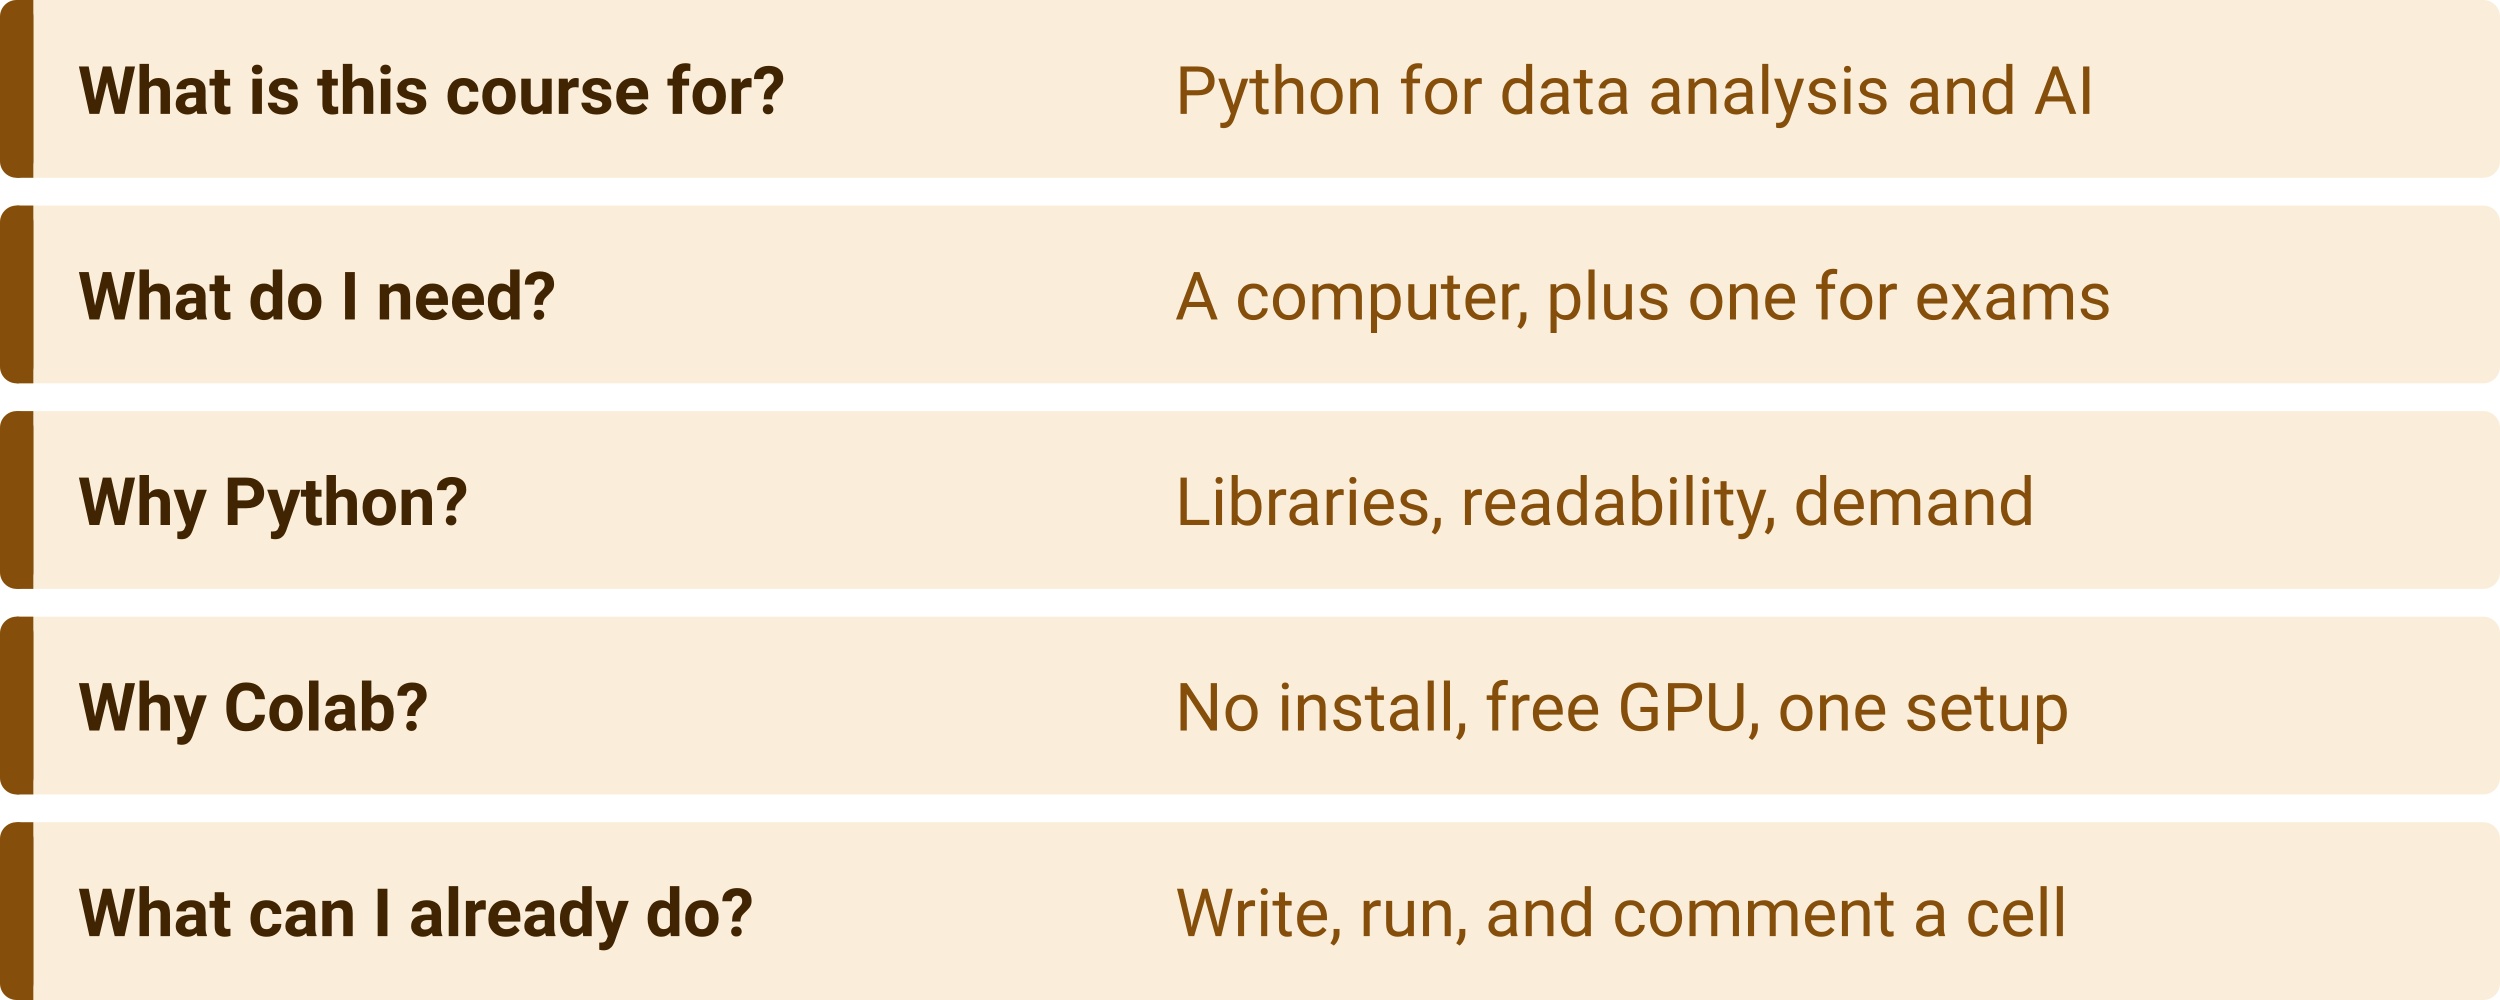
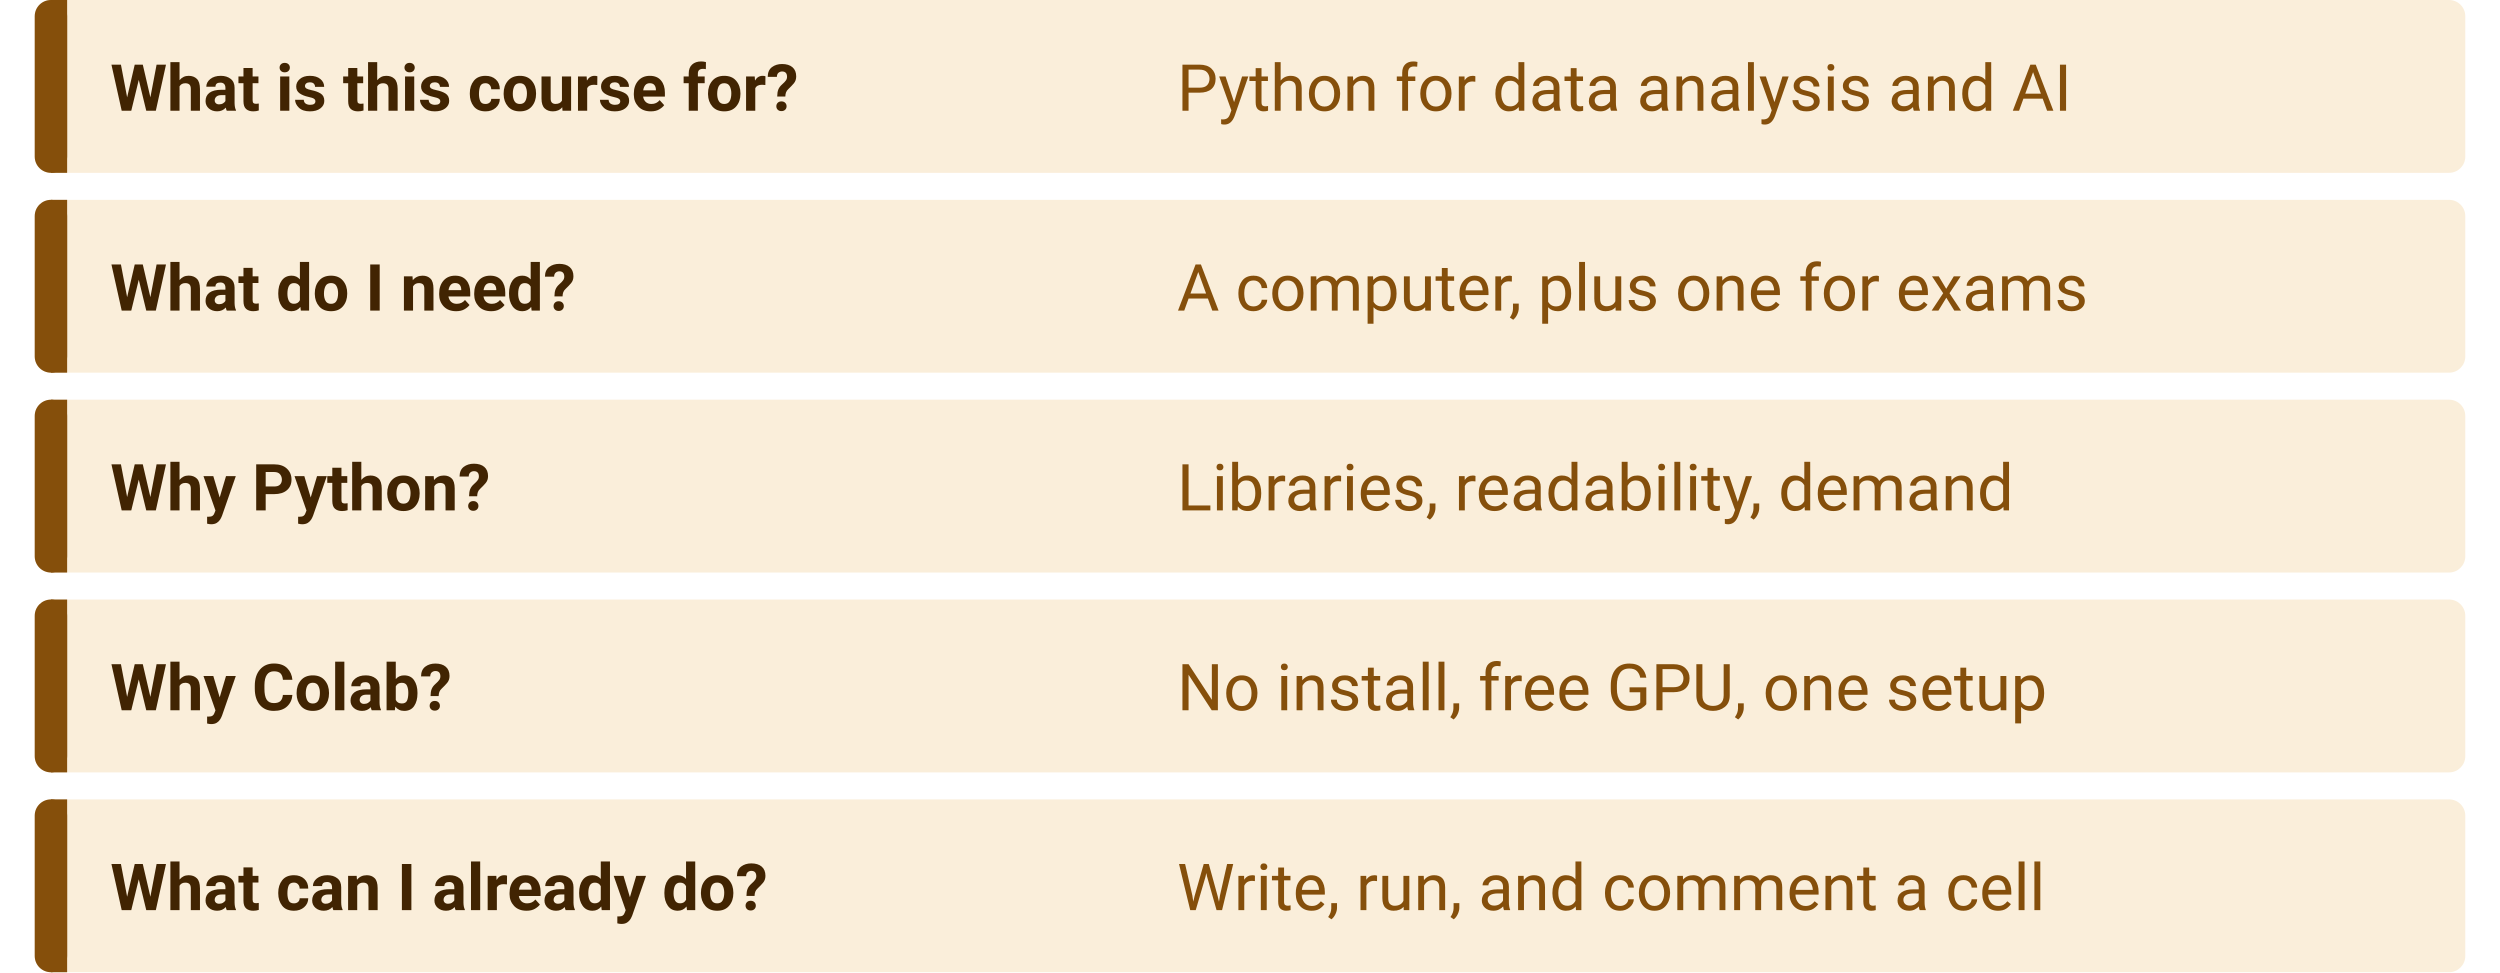
- <svg xmlns="http://www.w3.org/2000/svg" width="900" height="360" viewBox="0 0 900 360">
+ <svg xmlns="http://www.w3.org/2000/svg" width="900" height="350" viewBox="0 0 900 360">
  <rect x="0" y="0" width="900" height="64" rx="6" fill="#FAEEDA" />
  <rect x="0" y="0" width="12" height="64" rx="6" fill="#854F0B" />
  <rect x="6" y="0" width="6" height="64" fill="#854F0B" />
  <text x="28" y="41" font-family="Roboto, Arial, Helvetica, sans-serif" font-size="24" font-weight="700" fill="#412402">What is this course for?</text>
  <text x="423" y="41" font-family="Roboto, Arial, Helvetica, sans-serif" font-size="24" font-weight="400" fill="#854F0B">Python for data analysis and AI</text>
  <rect x="0" y="74" width="900" height="64" rx="6" fill="#FAEEDA" />
  <rect x="0" y="74" width="12" height="64" rx="6" fill="#854F0B" />
  <rect x="6" y="74" width="6" height="64" fill="#854F0B" />
  <text x="28" y="115" font-family="Roboto, Arial, Helvetica, sans-serif" font-size="24" font-weight="700" fill="#412402">What do I need?</text>
  <text x="423" y="115" font-family="Roboto, Arial, Helvetica, sans-serif" font-size="24" font-weight="400" fill="#854F0B">A computer, plus one for exams</text>
  <rect x="0" y="148" width="900" height="64" rx="6" fill="#FAEEDA" />
  <rect x="0" y="148" width="12" height="64" rx="6" fill="#854F0B" />
  <rect x="6" y="148" width="6" height="64" fill="#854F0B" />
  <text x="28" y="189" font-family="Roboto, Arial, Helvetica, sans-serif" font-size="24" font-weight="700" fill="#412402">Why Python?</text>
  <text x="423" y="189" font-family="Roboto, Arial, Helvetica, sans-serif" font-size="24" font-weight="400" fill="#854F0B">Libraries, readability, demand</text>
  <rect x="0" y="222" width="900" height="64" rx="6" fill="#FAEEDA" />
  <rect x="0" y="222" width="12" height="64" rx="6" fill="#854F0B" />
  <rect x="6" y="222" width="6" height="64" fill="#854F0B" />
  <text x="28" y="263" font-family="Roboto, Arial, Helvetica, sans-serif" font-size="24" font-weight="700" fill="#412402">Why Colab?</text>
  <text x="423" y="263" font-family="Roboto, Arial, Helvetica, sans-serif" font-size="24" font-weight="400" fill="#854F0B">No install, free GPU, one setup</text>
  <rect x="0" y="296" width="900" height="64" rx="6" fill="#FAEEDA" />
  <rect x="0" y="296" width="12" height="64" rx="6" fill="#854F0B" />
  <rect x="6" y="296" width="6" height="64" fill="#854F0B" />
  <text x="28" y="337" font-family="Roboto, Arial, Helvetica, sans-serif" font-size="24" font-weight="700" fill="#412402">What can I already do?</text>
  <text x="423" y="337" font-family="Roboto, Arial, Helvetica, sans-serif" font-size="24" font-weight="400" fill="#854F0B">Write, run, and comment a cell</text>
</svg>
